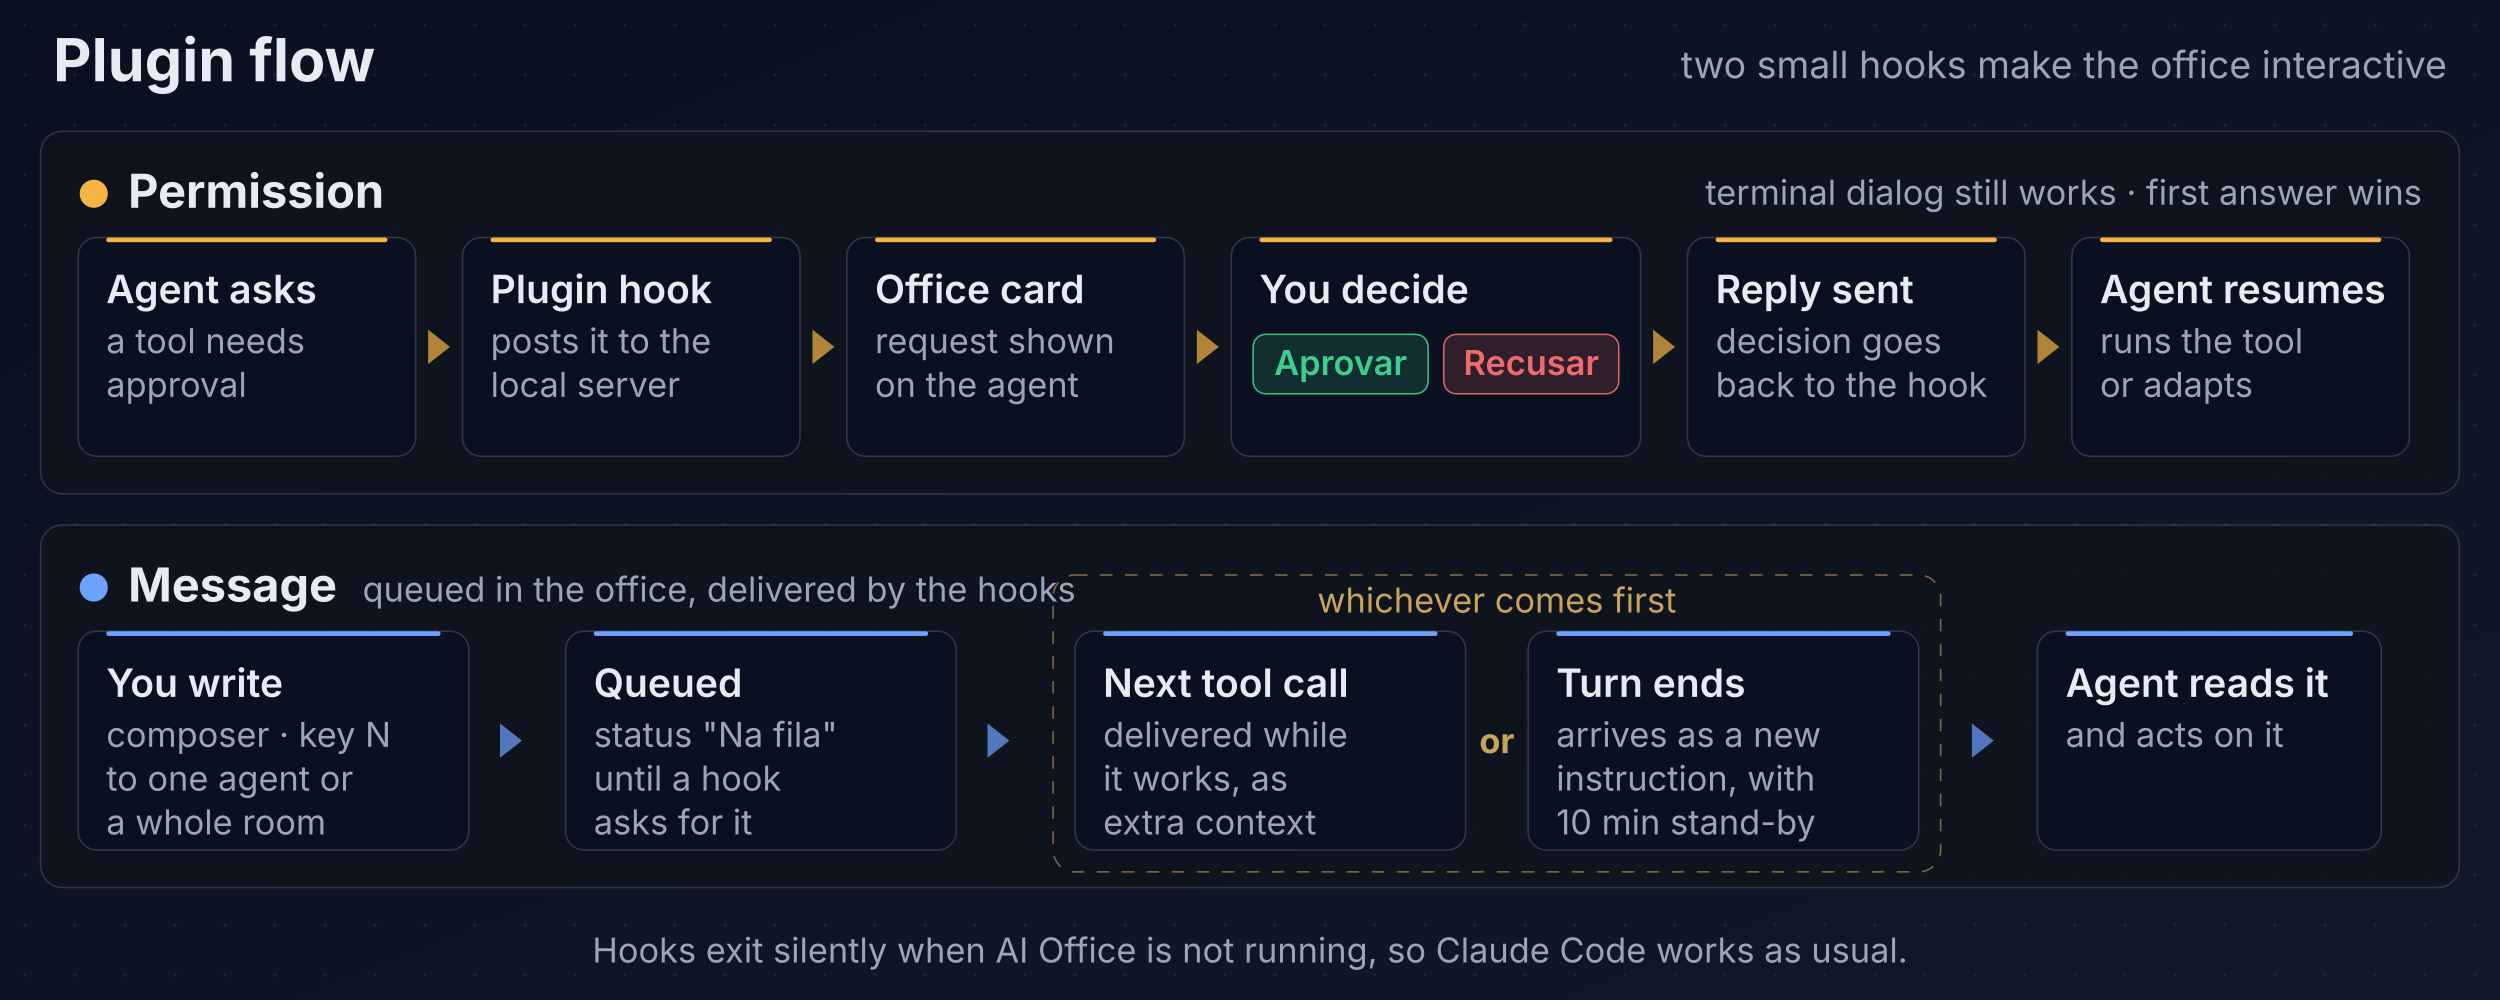
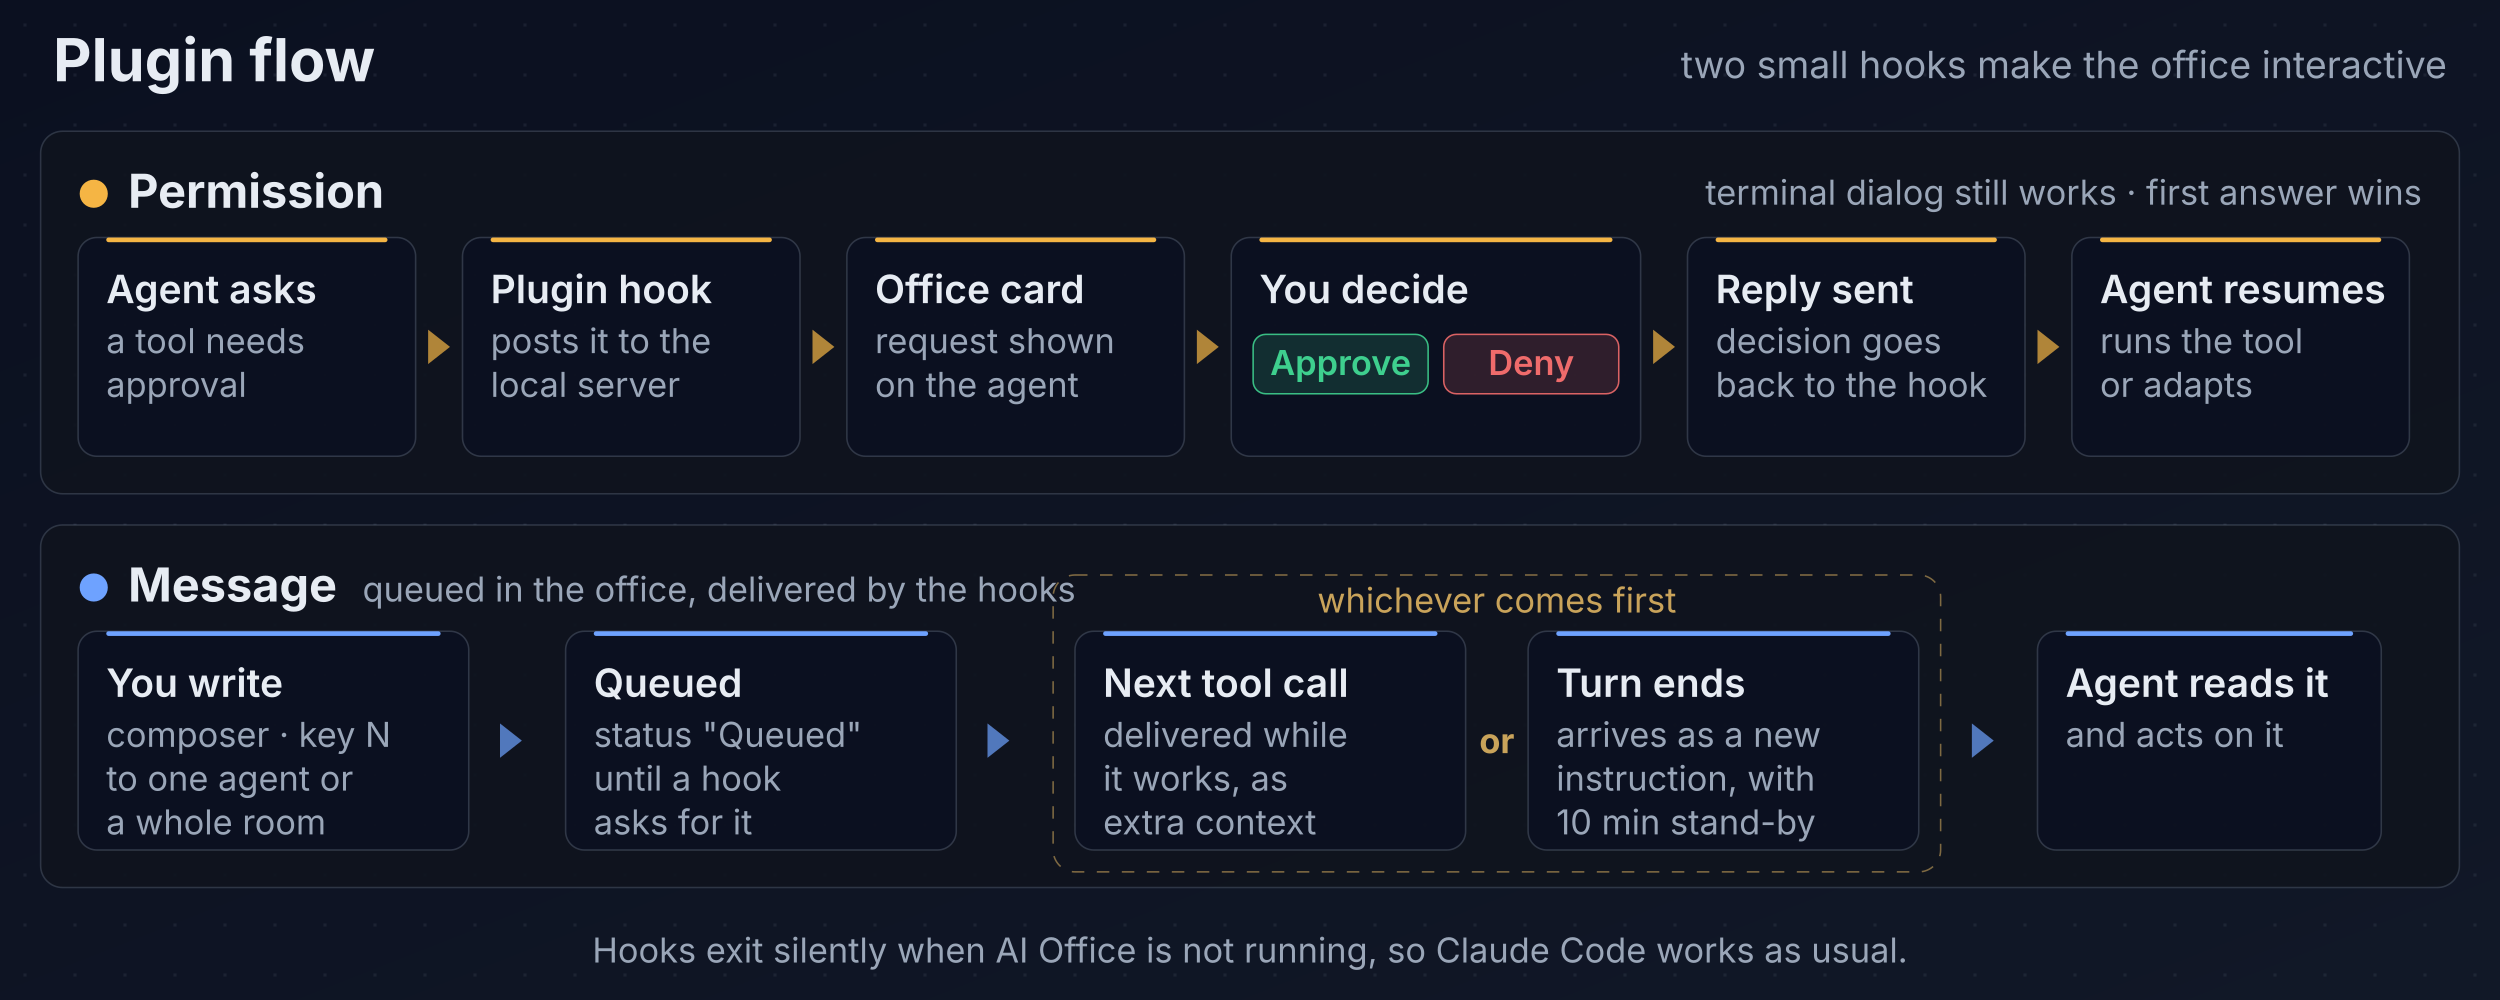
<svg xmlns="http://www.w3.org/2000/svg" viewBox="0 0 1600 640" width="1600" height="640" role="img" aria-labelledby="t d">
  <defs>
    <linearGradient id="bg" x1="0" y1="0" x2="1" y2="1">
      <stop offset="0" stop-color="#0b1020" />
      <stop offset="1" stop-color="#111827" />
    </linearGradient>
    <linearGradient id="lg" x1="0" y1="0" x2="1" y2="1">
      <stop offset="0" stop-color="#4f86f7" />
      <stop offset="1" stop-color="#2f6fed" />
    </linearGradient>
    <pattern id="dots" width="32" height="32" patternUnits="userSpaceOnUse">
      <rect x="15" y="15" width="2" height="2" fill="#94a3b8" opacity=".10" />
    </pattern>
  </defs>
  <style>
text,tspan{font-family:-apple-system, 'Segoe UI', Inter, Helvetica, Arial, sans-serif}

.t1{fill:#e7ecf3} .m{fill:#9aa6b8} .b{font-weight:700} .sb{font-weight:600}
.in{animation:in .7s cubic-bezier(.2,.7,.2,1) both}
@keyframes in{0%{opacity:0;transform:translateY(10px)}100%{opacity:1;transform:none}}
.flow{animation:dash 1.2s linear infinite}
@keyframes dash{to{stroke-dashoffset:-20}}

.t1{fill:#e7ecf3}
.sc{fill:rgba(11,16,32,.78);stroke:rgba(148,163,184,.26)}
.cv{opacity:.7}
.in{animation:none}

</style>
  <rect width="1600" height="640" fill="url(#bg)" />
  <rect width="1600" height="640" fill="url(#dots)" />
  <text x="34" y="52" font-size="38" font-weight="700" class="t1">Plugin flow</text>
  <text x="1566" y="50" font-size="24" text-anchor="end" class="m">two small hooks make the office interactive</text>
  <g class="in">
    <rect x="26" y="84" width="1548" height="232" rx="14" fill="rgba(15,20,30,.88)" stroke="rgba(148,163,184,.24)" />
    <circle cx="60" cy="124" r="9" fill="#f5b544" />
    <text x="82" y="133" font-size="30" font-weight="700" class="t1">Permission</text>
    <text x="1550" y="131" font-size="22" text-anchor="end" class="m">terminal dialog still works · first answer wins</text>
  </g>
  <g class="st">
    <rect class="sc" style="animation-delay:0s" x="50" y="152" width="216" height="140" rx="12" />
    <rect x="68" y="152" width="180" height="3" rx="1.5" fill="#f5b544" />
    <text x="68" y="194" font-size="25" class="t1 sb">Agent asks</text>
    <text x="68" y="226" font-size="22" class="m">a tool needs</text>
    <text x="68" y="254" font-size="22" class="m">approval</text>
  </g>
  <path class="cv" style="animation-delay:0.55s" d="M274 211l14 11l-14 11z" fill="#f5b544" />
  <g class="st">
    <rect class="sc" style="animation-delay:1.1s" x="296" y="152" width="216" height="140" rx="12" />
    <rect x="314" y="152" width="180" height="3" rx="1.5" fill="#f5b544" />
    <text x="314" y="194" font-size="25" class="t1 sb">Plugin hook</text>
    <text x="314" y="226" font-size="22" class="m">posts it to the</text>
    <text x="314" y="254" font-size="22" class="m">local server</text>
  </g>
  <path class="cv" style="animation-delay:1.65s" d="M520 211l14 11l-14 11z" fill="#f5b544" />
  <g class="st">
    <rect class="sc" style="animation-delay:2.2s" x="542" y="152" width="216" height="140" rx="12" />
    <rect x="560" y="152" width="180" height="3" rx="1.5" fill="#f5b544" />
    <text x="560" y="194" font-size="25" class="t1 sb">Office card</text>
    <text x="560" y="226" font-size="22" class="m">request shown</text>
    <text x="560" y="254" font-size="22" class="m">on the agent</text>
  </g>
  <path class="cv" style="animation-delay:2.75s" d="M766 211l14 11l-14 11z" fill="#f5b544" />
  <g class="st">
    <rect class="sc" style="animation-delay:3.3s" x="788" y="152" width="262" height="140" rx="12" />
    <rect x="806" y="152" width="226" height="3" rx="1.5" fill="#f5b544" />
    <text x="806" y="194" font-size="25" class="t1 sb">You decide</text>
    <g>
      <rect x="802" y="214" width="112" height="38" rx="8" fill="#3ecf8e" fill-opacity=".16" stroke="#3ecf8e" stroke-opacity=".9" />
-       <text x="858" y="240" font-size="22" font-weight="600" text-anchor="middle" fill="#3ecf8e">Aprovar</text>
+       <text x="858" y="240" font-size="22" font-weight="600" text-anchor="middle" fill="#3ecf8e">Approve</text>
    </g>
    <g>
      <rect x="924" y="214" width="112" height="38" rx="8" fill="#ef6b6b" fill-opacity=".16" stroke="#ef6b6b" stroke-opacity=".9" />
-       <text x="980" y="240" font-size="22" font-weight="600" text-anchor="middle" fill="#ef6b6b">Recusar</text>
+       <text x="980" y="240" font-size="22" font-weight="600" text-anchor="middle" fill="#ef6b6b">Deny</text>
    </g>
  </g>
  <path class="cv" style="animation-delay:3.85s" d="M1058 211l14 11l-14 11z" fill="#f5b544" />
  <g class="st">
    <rect class="sc" style="animation-delay:4.4s" x="1080" y="152" width="216" height="140" rx="12" />
    <rect x="1098" y="152" width="180" height="3" rx="1.5" fill="#f5b544" />
    <text x="1098" y="194" font-size="25" class="t1 sb">Reply sent</text>
    <text x="1098" y="226" font-size="22" class="m">decision goes</text>
    <text x="1098" y="254" font-size="22" class="m">back to the hook</text>
  </g>
  <path class="cv" style="animation-delay:4.95s" d="M1304 211l14 11l-14 11z" fill="#f5b544" />
  <g class="st">
    <rect class="sc" style="animation-delay:5.5s" x="1326" y="152" width="216" height="140" rx="12" />
    <rect x="1344" y="152" width="180" height="3" rx="1.5" fill="#f5b544" />
    <text x="1344" y="194" font-size="25" class="t1 sb">Agent resumes</text>
    <text x="1344" y="226" font-size="22" class="m">runs the tool</text>
    <text x="1344" y="254" font-size="22" class="m">or adapts</text>
  </g>
  <g class="in">
    <rect x="26" y="336" width="1548" height="232" rx="14" fill="rgba(15,20,30,.88)" stroke="rgba(148,163,184,.24)" />
    <circle cx="60" cy="376" r="9" fill="#6ea2ff" />
    <text x="82" y="385" font-size="30" font-weight="700" class="t1">Message</text>
  </g>
  <text x="232" y="385" font-size="22" class="m">queued in the office, delivered by the hooks</text>
  <g class="st">
    <rect class="sc" style="animation-delay:0s" x="50" y="404" width="250" height="140" rx="12" />
    <rect x="68" y="404" width="214" height="3" rx="1.5" fill="#6ea2ff" />
    <text x="68" y="446" font-size="25" class="t1 sb">You write</text>
    <text x="68" y="478" font-size="22" class="m">composer · key N</text>
    <text x="68" y="506" font-size="22" class="m">to one agent or</text>
    <text x="68" y="534" font-size="22" class="m">a whole room</text>
  </g>
  <path class="cv" style="animation-delay:0.55s" d="M320 463l14 11l-14 11z" fill="#6ea2ff" />
  <g class="st">
    <rect class="sc" style="animation-delay:1.1s" x="362" y="404" width="250" height="140" rx="12" />
    <rect x="380" y="404" width="214" height="3" rx="1.5" fill="#6ea2ff" />
    <text x="380" y="446" font-size="25" class="t1 sb">Queued</text>
-     <text x="380" y="478" font-size="22" class="m">status "Na fila"</text>
+     <text x="380" y="478" font-size="22" class="m">status "Queued"</text>
    <text x="380" y="506" font-size="22" class="m">until a hook</text>
    <text x="380" y="534" font-size="22" class="m">asks for it</text>
  </g>
  <path class="cv" style="animation-delay:1.65s" d="M632 463l14 11l-14 11z" fill="#6ea2ff" />
  <g class="in">
    <rect x="674" y="368" width="568" height="190" rx="14" fill="none" stroke="#c9a35a" stroke-opacity=".6" stroke-dasharray="8 8" />
    <text x="958" y="392" font-size="22" text-anchor="middle" fill="#c9a35a">whichever comes first</text>
  </g>
  <g class="st">
    <rect class="sc" style="animation-delay:2.2s" x="688" y="404" width="250" height="140" rx="12" />
    <rect x="706" y="404" width="214" height="3" rx="1.5" fill="#6ea2ff" />
    <text x="706" y="446" font-size="25" class="t1 sb">Next tool call</text>
    <text x="706" y="478" font-size="22" class="m">delivered while</text>
    <text x="706" y="506" font-size="22" class="m">it works, as</text>
    <text x="706" y="534" font-size="22" class="m">extra context</text>
  </g>
  <text x="958" y="482" font-size="22" font-weight="700" text-anchor="middle" fill="#c9a35a">or</text>
  <g class="st">
    <rect class="sc" style="animation-delay:3.3s" x="978" y="404" width="250" height="140" rx="12" />
    <rect x="996" y="404" width="214" height="3" rx="1.5" fill="#6ea2ff" />
    <text x="996" y="446" font-size="25" class="t1 sb">Turn ends</text>
    <text x="996" y="478" font-size="22" class="m">arrives as a new</text>
    <text x="996" y="506" font-size="22" class="m">instruction, with</text>
    <text x="996" y="534" font-size="22" class="m">10 min stand-by</text>
  </g>
  <path class="cv" style="animation-delay:3.85s" d="M1262 463l14 11l-14 11z" fill="#6ea2ff" />
  <g class="st">
    <rect class="sc" style="animation-delay:4.4s" x="1304" y="404" width="220" height="140" rx="12" />
    <rect x="1322" y="404" width="184" height="3" rx="1.5" fill="#6ea2ff" />
    <text x="1322" y="446" font-size="25" class="t1 sb">Agent reads it</text>
    <text x="1322" y="478" font-size="22" class="m">and acts on it</text>
  </g>
  <text x="800" y="616" font-size="22" text-anchor="middle" class="m">Hooks exit silently when AI Office is not running, so Claude Code works as usual.</text>
</svg>
